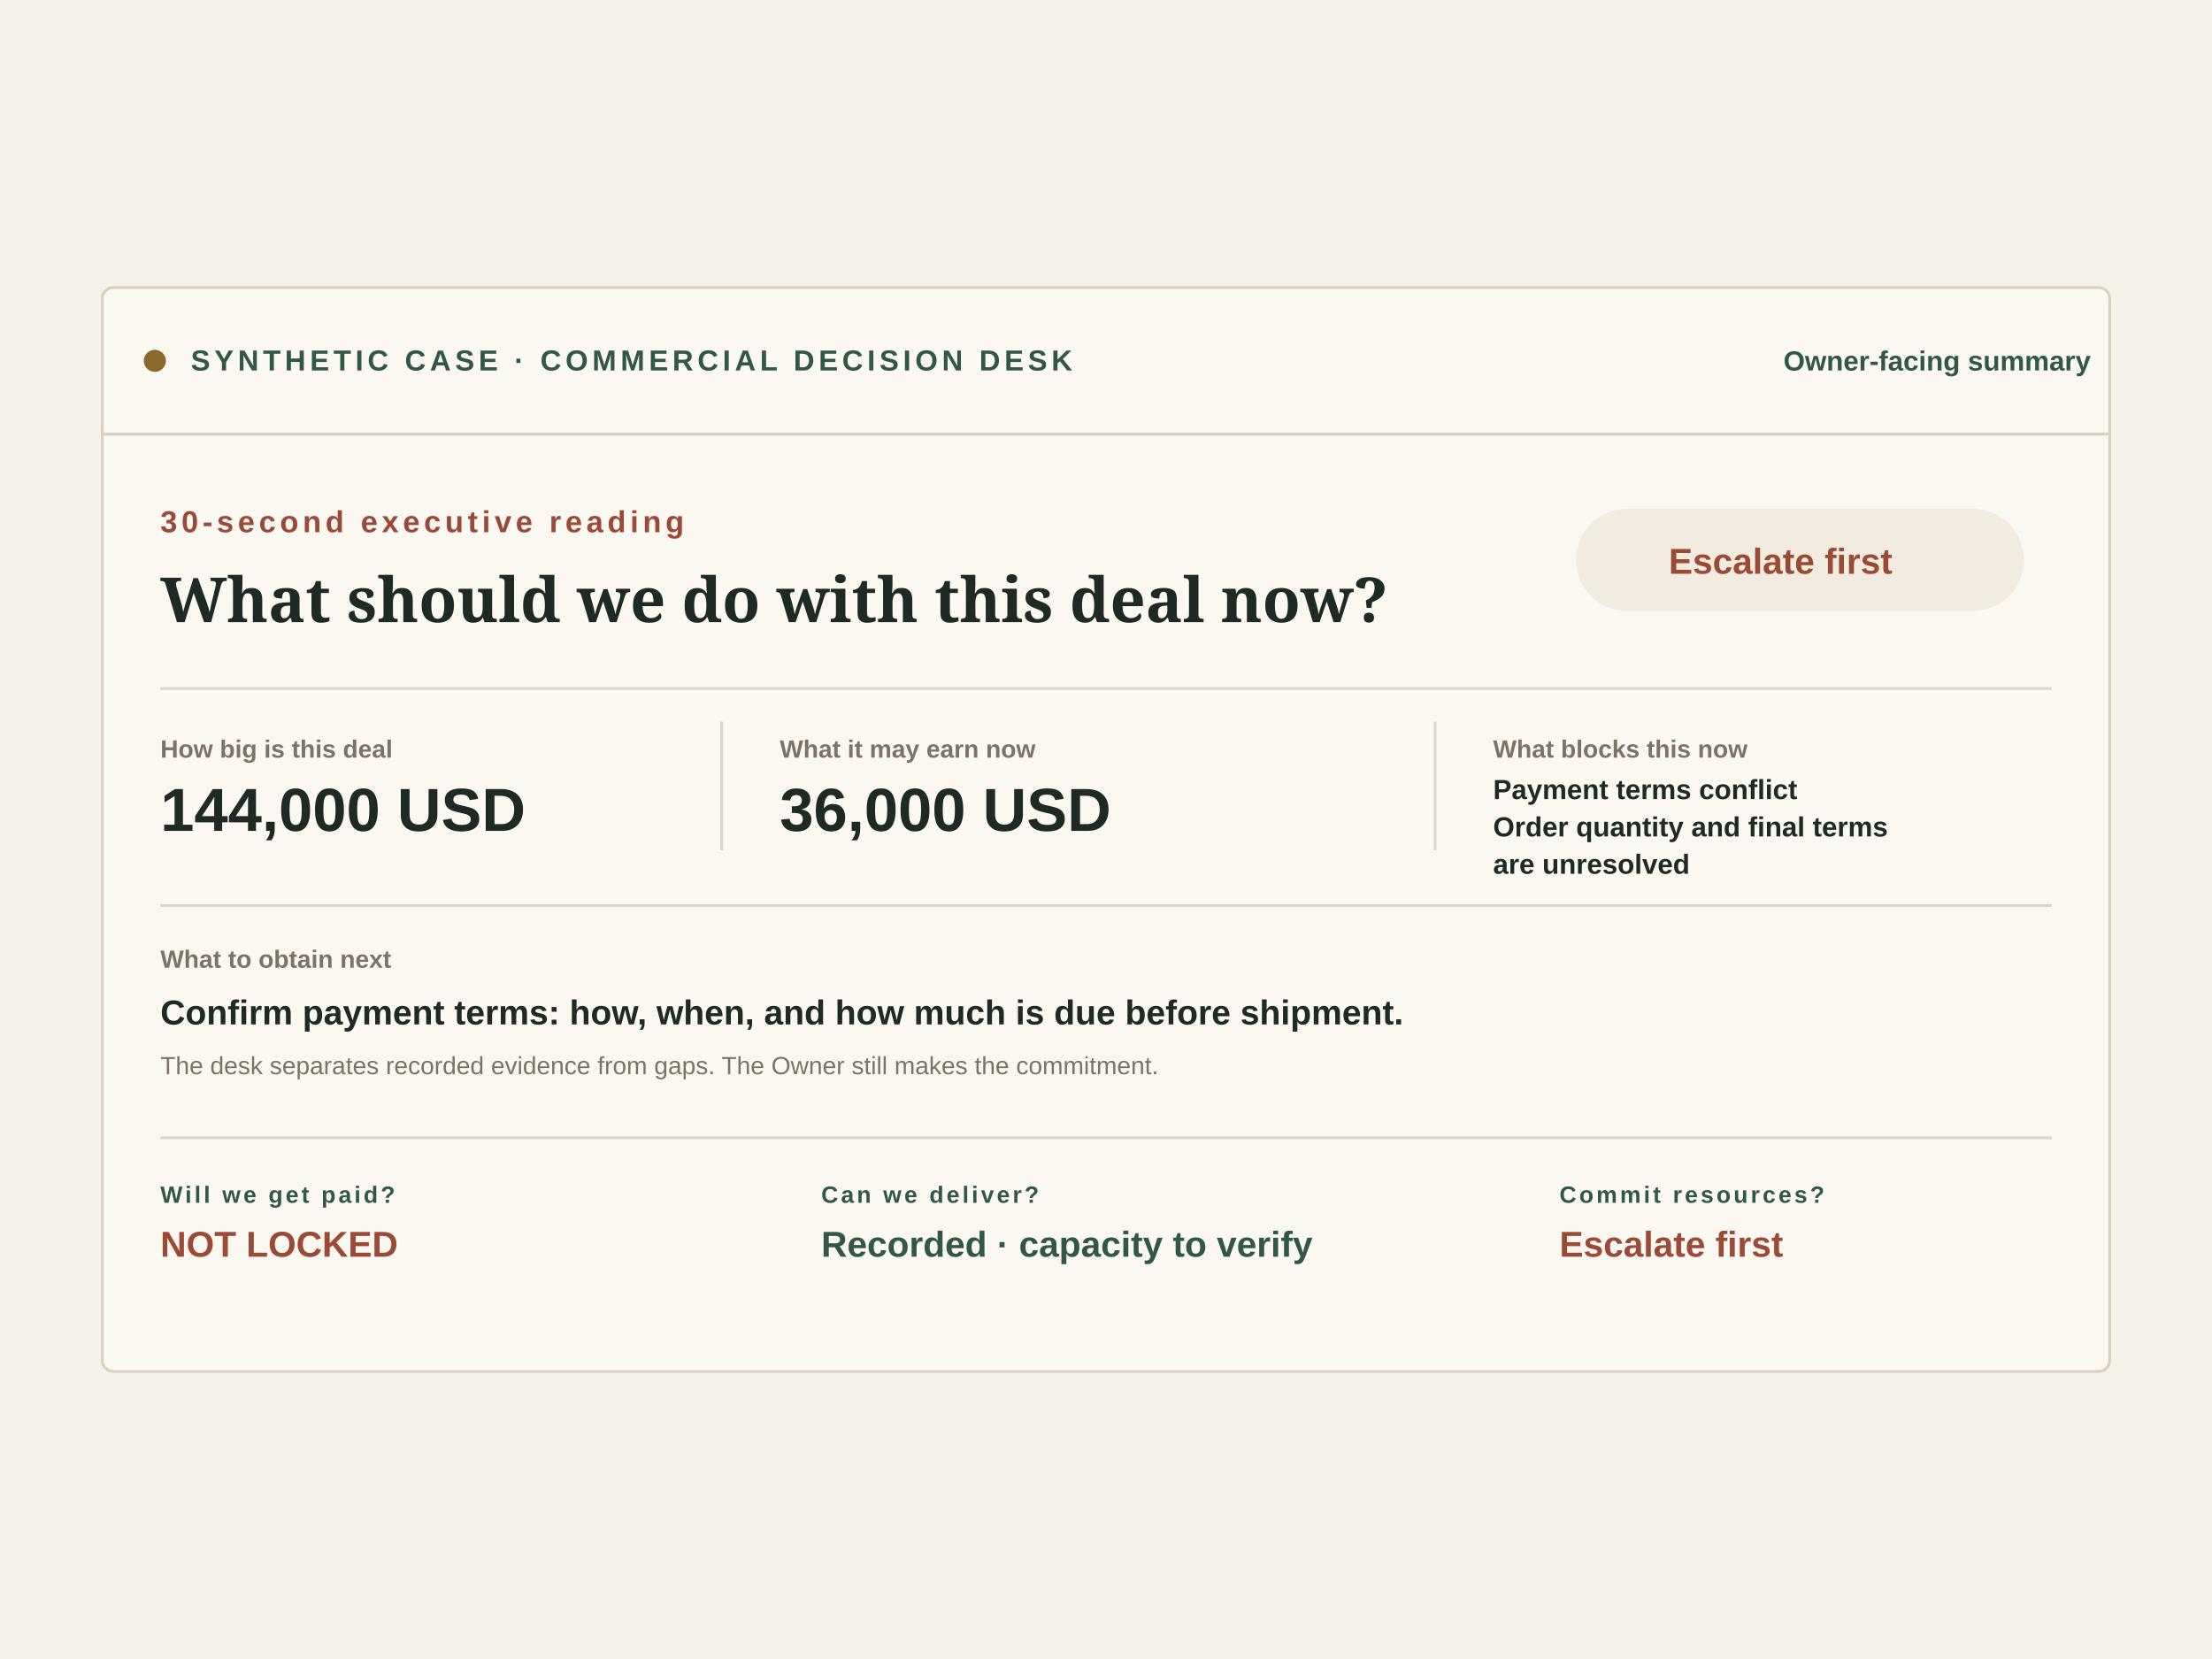
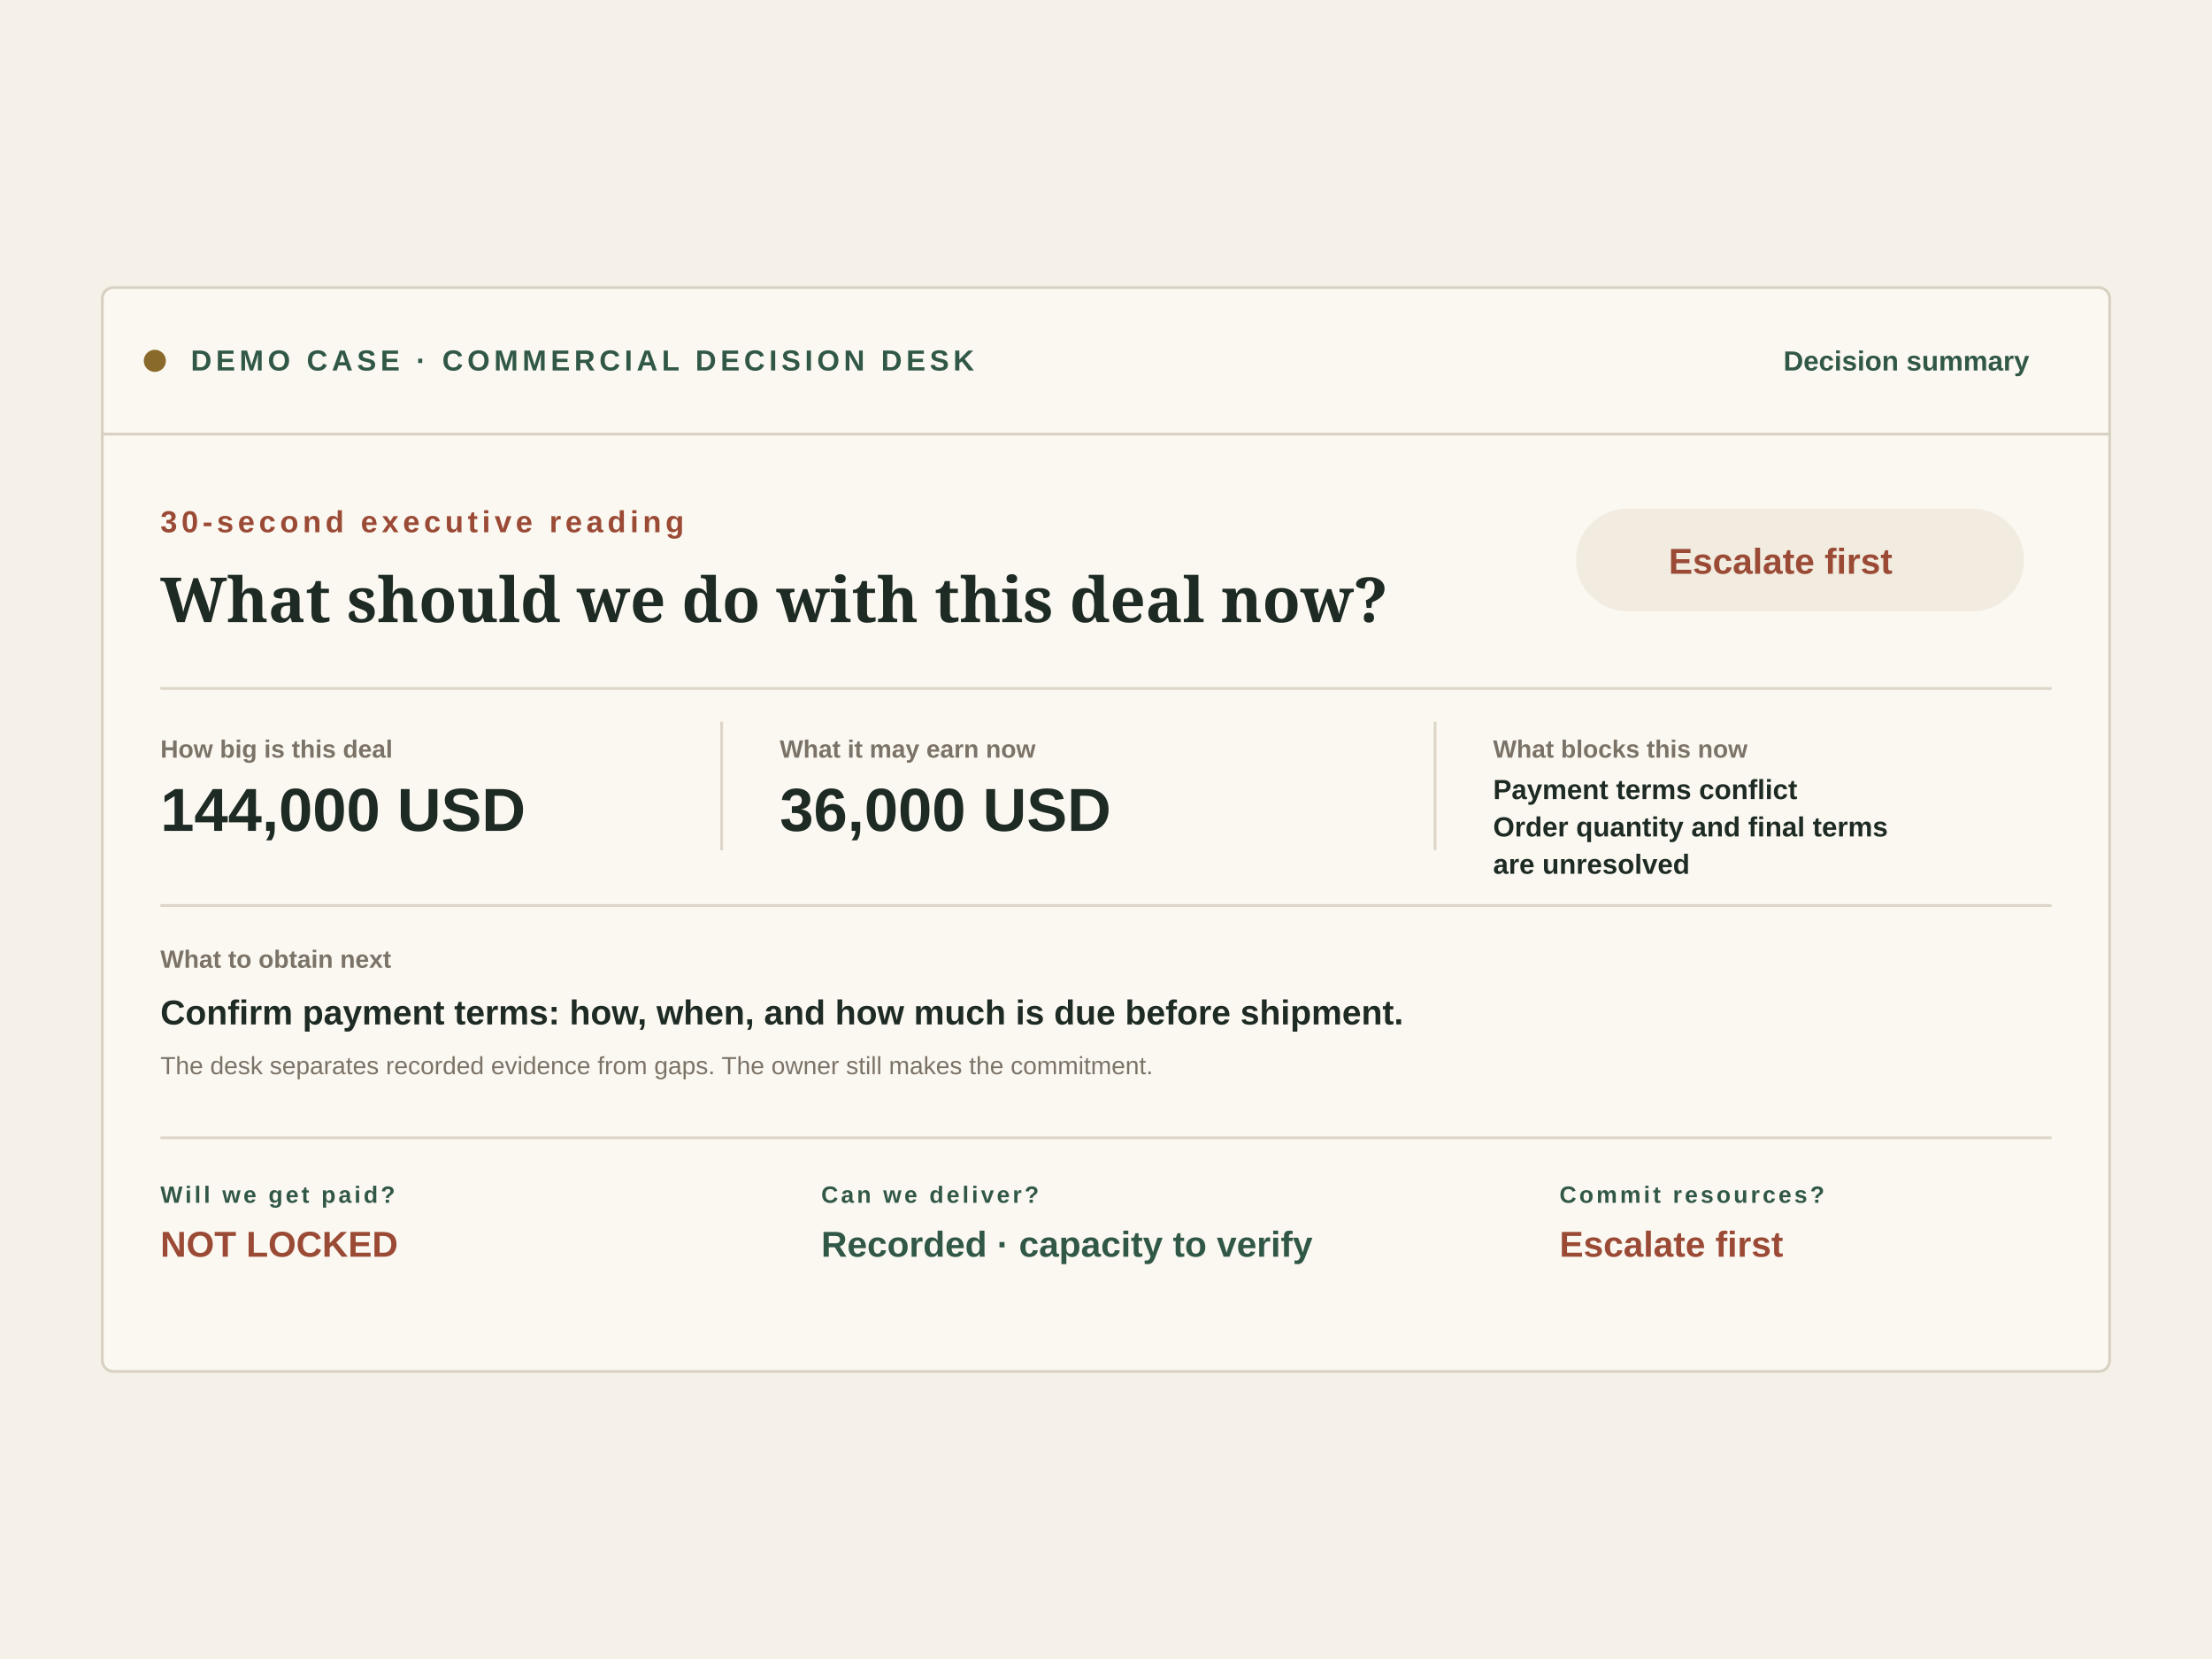
<svg xmlns="http://www.w3.org/2000/svg" viewBox="0 0 1600 1200" role="img" aria-labelledby="title desc">
  <rect width="1600" height="1200" fill="#f5f1e8" />
  <g transform="translate(0 150)">
    <rect x="74" y="58" width="1452" height="784" rx="8" fill="#fbf8f1" stroke="#d8d0c1" stroke-width="2" />
    <path d="M74 164H1526" stroke="#d8d0c1" stroke-width="2" />
    <circle cx="112" cy="111" r="8" fill="#8A6A2B" />
-     <text x="138" y="118" fill="#315847" font-family="Arial, sans-serif" font-size="21" font-weight="700" letter-spacing="3">SYNTHETIC CASE · COMMERCIAL DECISION DESK</text>
-     <text x="1290" y="118" fill="#315847" font-family="Arial, sans-serif" font-size="20" font-weight="700">Owner-facing summary</text>
+     <text x="138" y="118" fill="#315847" font-family="Arial, sans-serif" font-size="21" font-weight="700" letter-spacing="3">DEMO CASE · COMMERCIAL DECISION DESK</text>
+     <text x="1290" y="118" fill="#315847" font-family="Arial, sans-serif" font-size="20" font-weight="700">Decision summary</text>
    <text x="116" y="235" fill="#9a4a35" font-family="Arial, sans-serif" font-size="22" font-weight="700" letter-spacing="3">30-second executive reading</text>
    <text x="116" y="300" fill="#1d2b24" font-family="Georgia, serif" font-size="45" font-weight="700">What should we do with this deal now?</text>
    <rect x="1140" y="218" width="324" height="74" rx="37" fill="#F1EBE0" />
    <text x="1207" y="265" fill="#9a4a35" font-family="Arial, sans-serif" font-size="26" font-weight="700">Escalate first</text>
    <path d="M116 348H1484" stroke="#ddd5c8" stroke-width="2" />
    <text x="116" y="398" fill="#7b7368" font-family="Arial, sans-serif" font-size="18" font-weight="700">How big is this deal</text>
    <text x="116" y="451" fill="#1d2b24" font-family="Arial, sans-serif" font-size="44" font-weight="700">144,000 USD</text>
    <path d="M522 372V465" stroke="#ddd5c8" stroke-width="2" />
    <text x="564" y="398" fill="#7b7368" font-family="Arial, sans-serif" font-size="18" font-weight="700">What it may earn now</text>
    <text x="564" y="451" fill="#1d2b24" font-family="Arial, sans-serif" font-size="44" font-weight="700">36,000 USD</text>
    <path d="M1038 372V465" stroke="#ddd5c8" stroke-width="2" />
    <text x="1080" y="398" fill="#7b7368" font-family="Arial, sans-serif" font-size="18" font-weight="700">What blocks this now</text>
    <text x="1080" y="428" fill="#1d2b24" font-family="Arial, sans-serif" font-size="20" font-weight="700">Payment terms conflict</text>
    <text x="1080" y="455" fill="#1d2b24" font-family="Arial, sans-serif" font-size="20" font-weight="700">Order quantity and final terms</text>
    <text x="1080" y="482" fill="#1d2b24" font-family="Arial, sans-serif" font-size="20" font-weight="700">are unresolved</text>
    <path d="M116 505H1484" stroke="#ddd5c8" stroke-width="2" />
    <text x="116" y="550" fill="#7b7368" font-family="Arial, sans-serif" font-size="18" font-weight="700">What to obtain next</text>
    <text x="116" y="591" fill="#1d2b24" font-family="Arial, sans-serif" font-size="25" font-weight="700">Confirm payment terms: how, when, and how much is due before shipment.</text>
-     <text x="116" y="627" fill="#7b7368" font-family="Arial, sans-serif" font-size="18">The desk separates recorded evidence from gaps. The Owner still makes the commitment.</text>
+     <text x="116" y="627" fill="#7b7368" font-family="Arial, sans-serif" font-size="18">The desk separates recorded evidence from gaps. The owner still makes the commitment.</text>
    <path d="M116 673H1484" stroke="#ddd5c8" stroke-width="2" />
    <g font-family="Arial, sans-serif">
      <text x="116" y="720" fill="#315847" font-size="17" font-weight="700" letter-spacing="2">Will we get paid?</text>
      <text x="116" y="759" fill="#9a4a35" font-size="26" font-weight="700">NOT LOCKED</text>
      <text x="594" y="720" fill="#315847" font-size="17" font-weight="700" letter-spacing="2">Can we deliver?</text>
      <text x="594" y="759" fill="#315847" font-size="26" font-weight="700">Recorded · capacity to verify</text>
      <text x="1128" y="720" fill="#315847" font-size="17" font-weight="700" letter-spacing="2">Commit resources?</text>
      <text x="1128" y="759" fill="#9a4a35" font-size="26" font-weight="700">Escalate first</text>
    </g>
  </g>
</svg>
